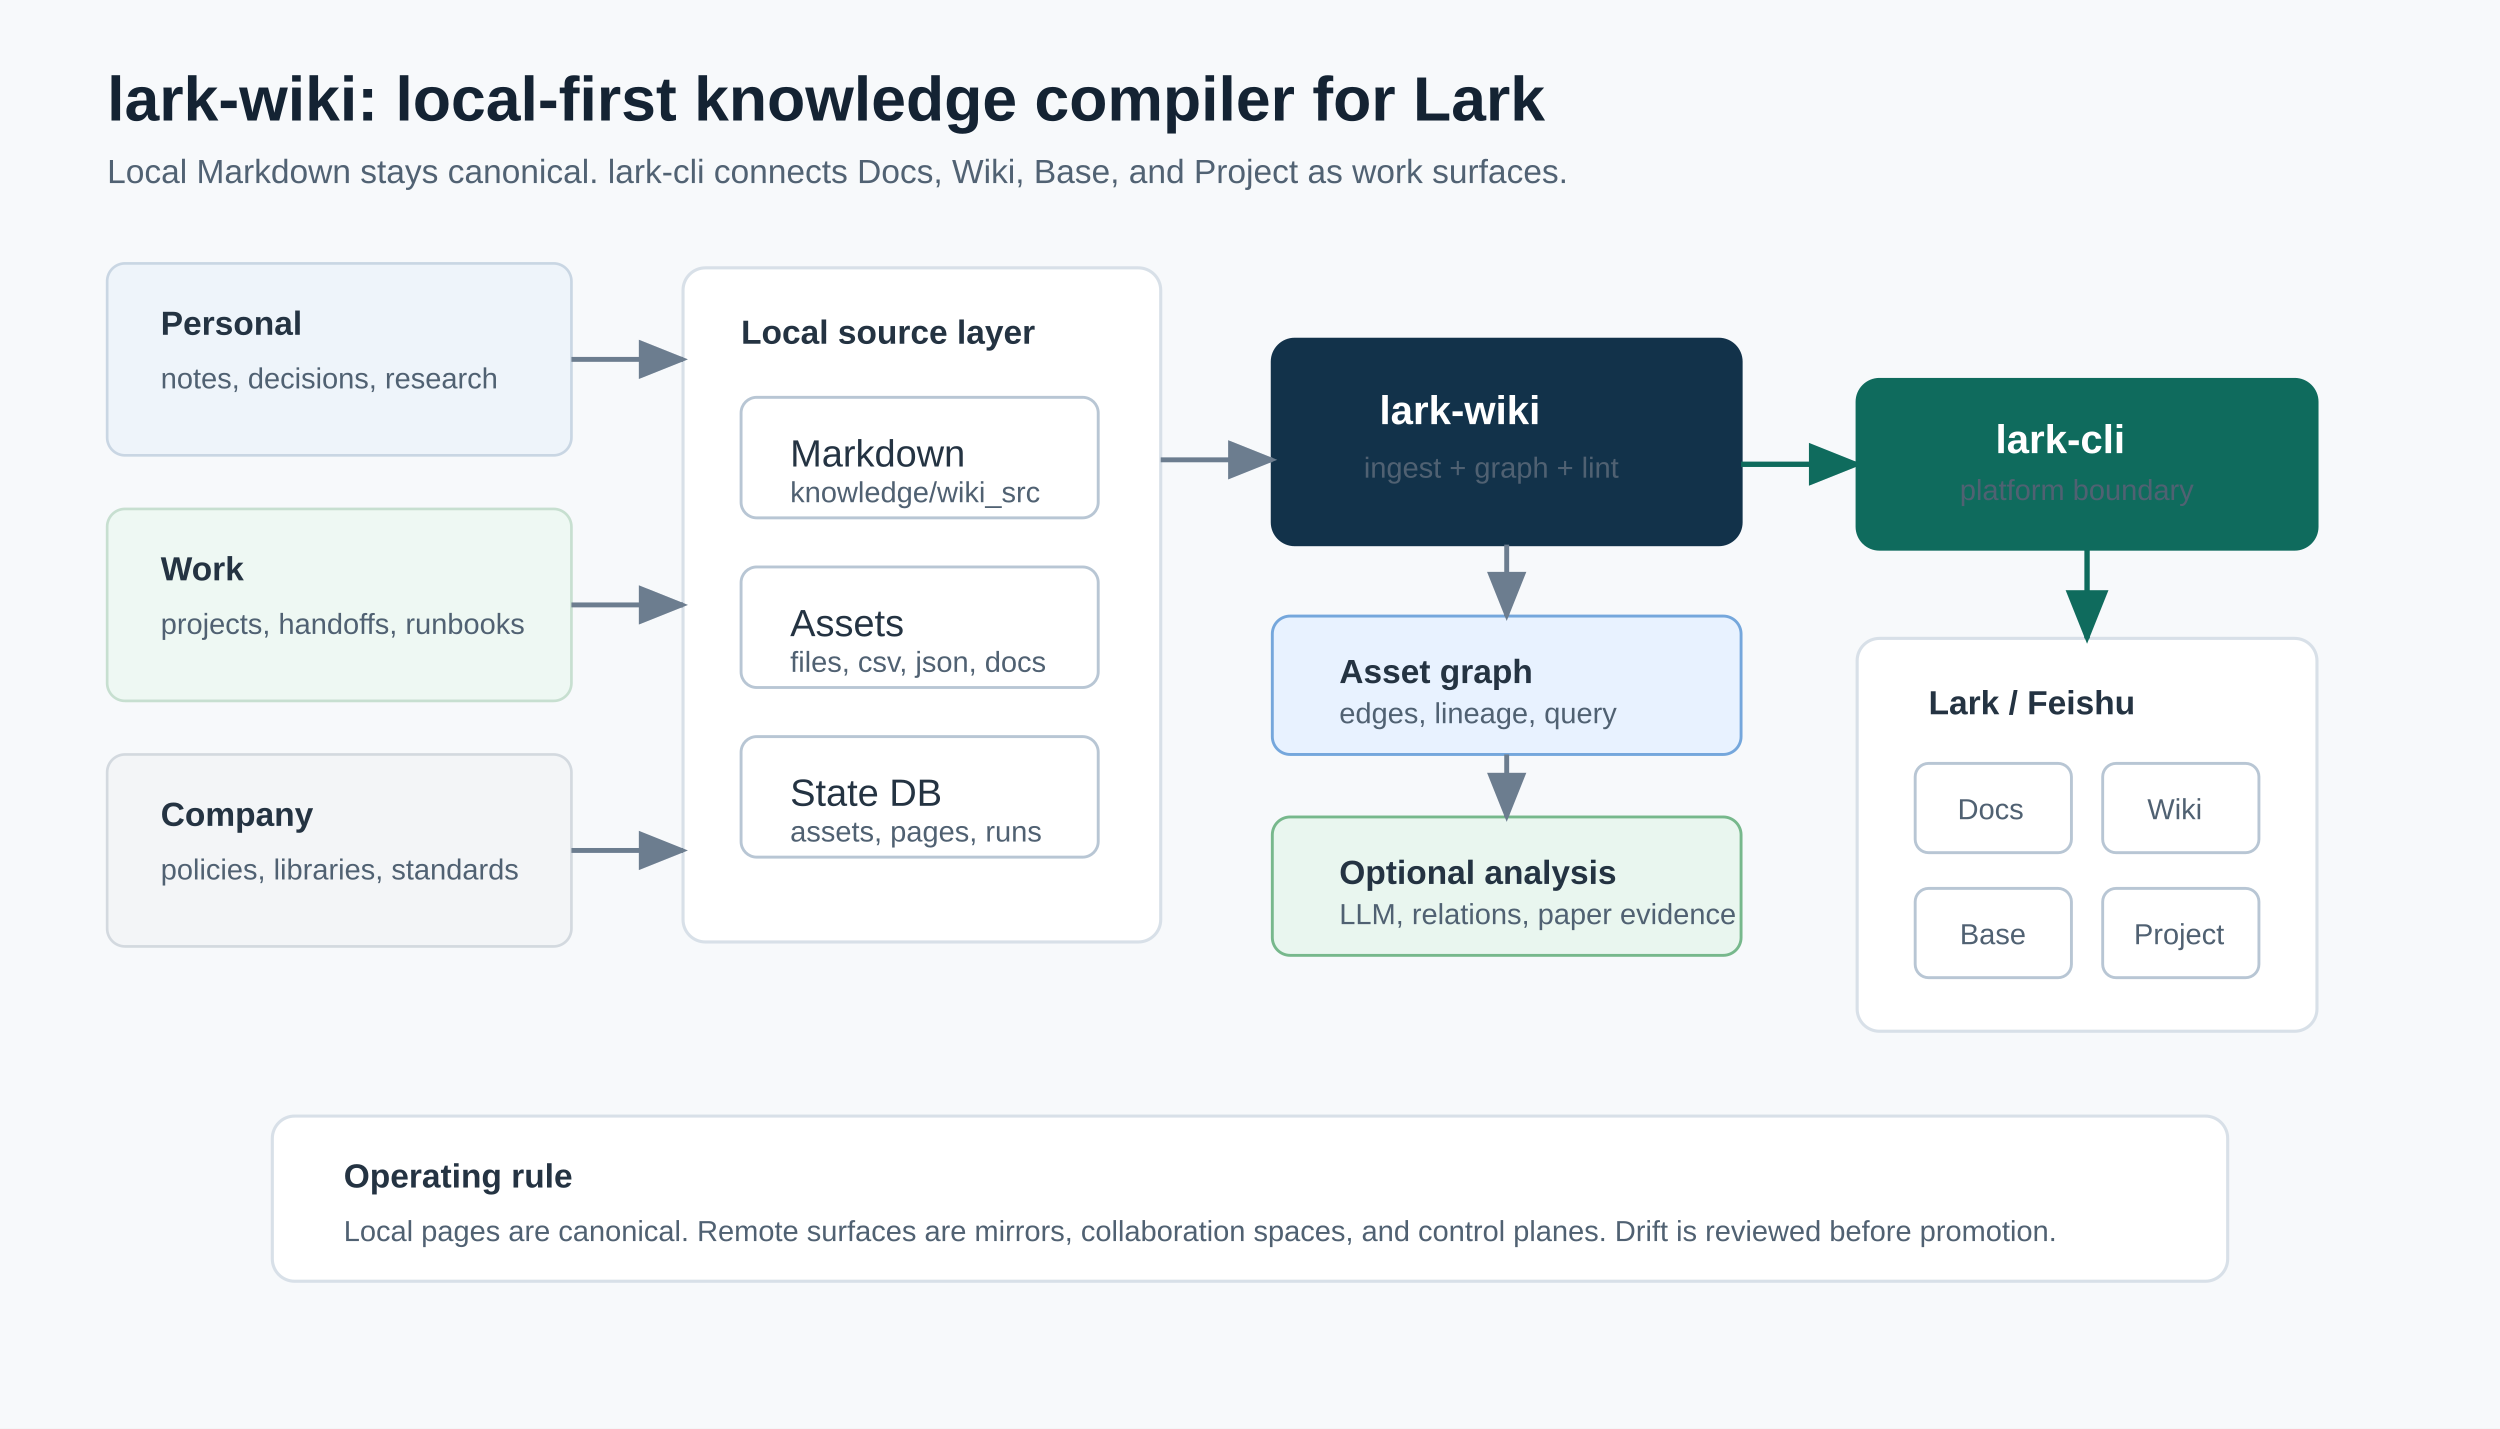
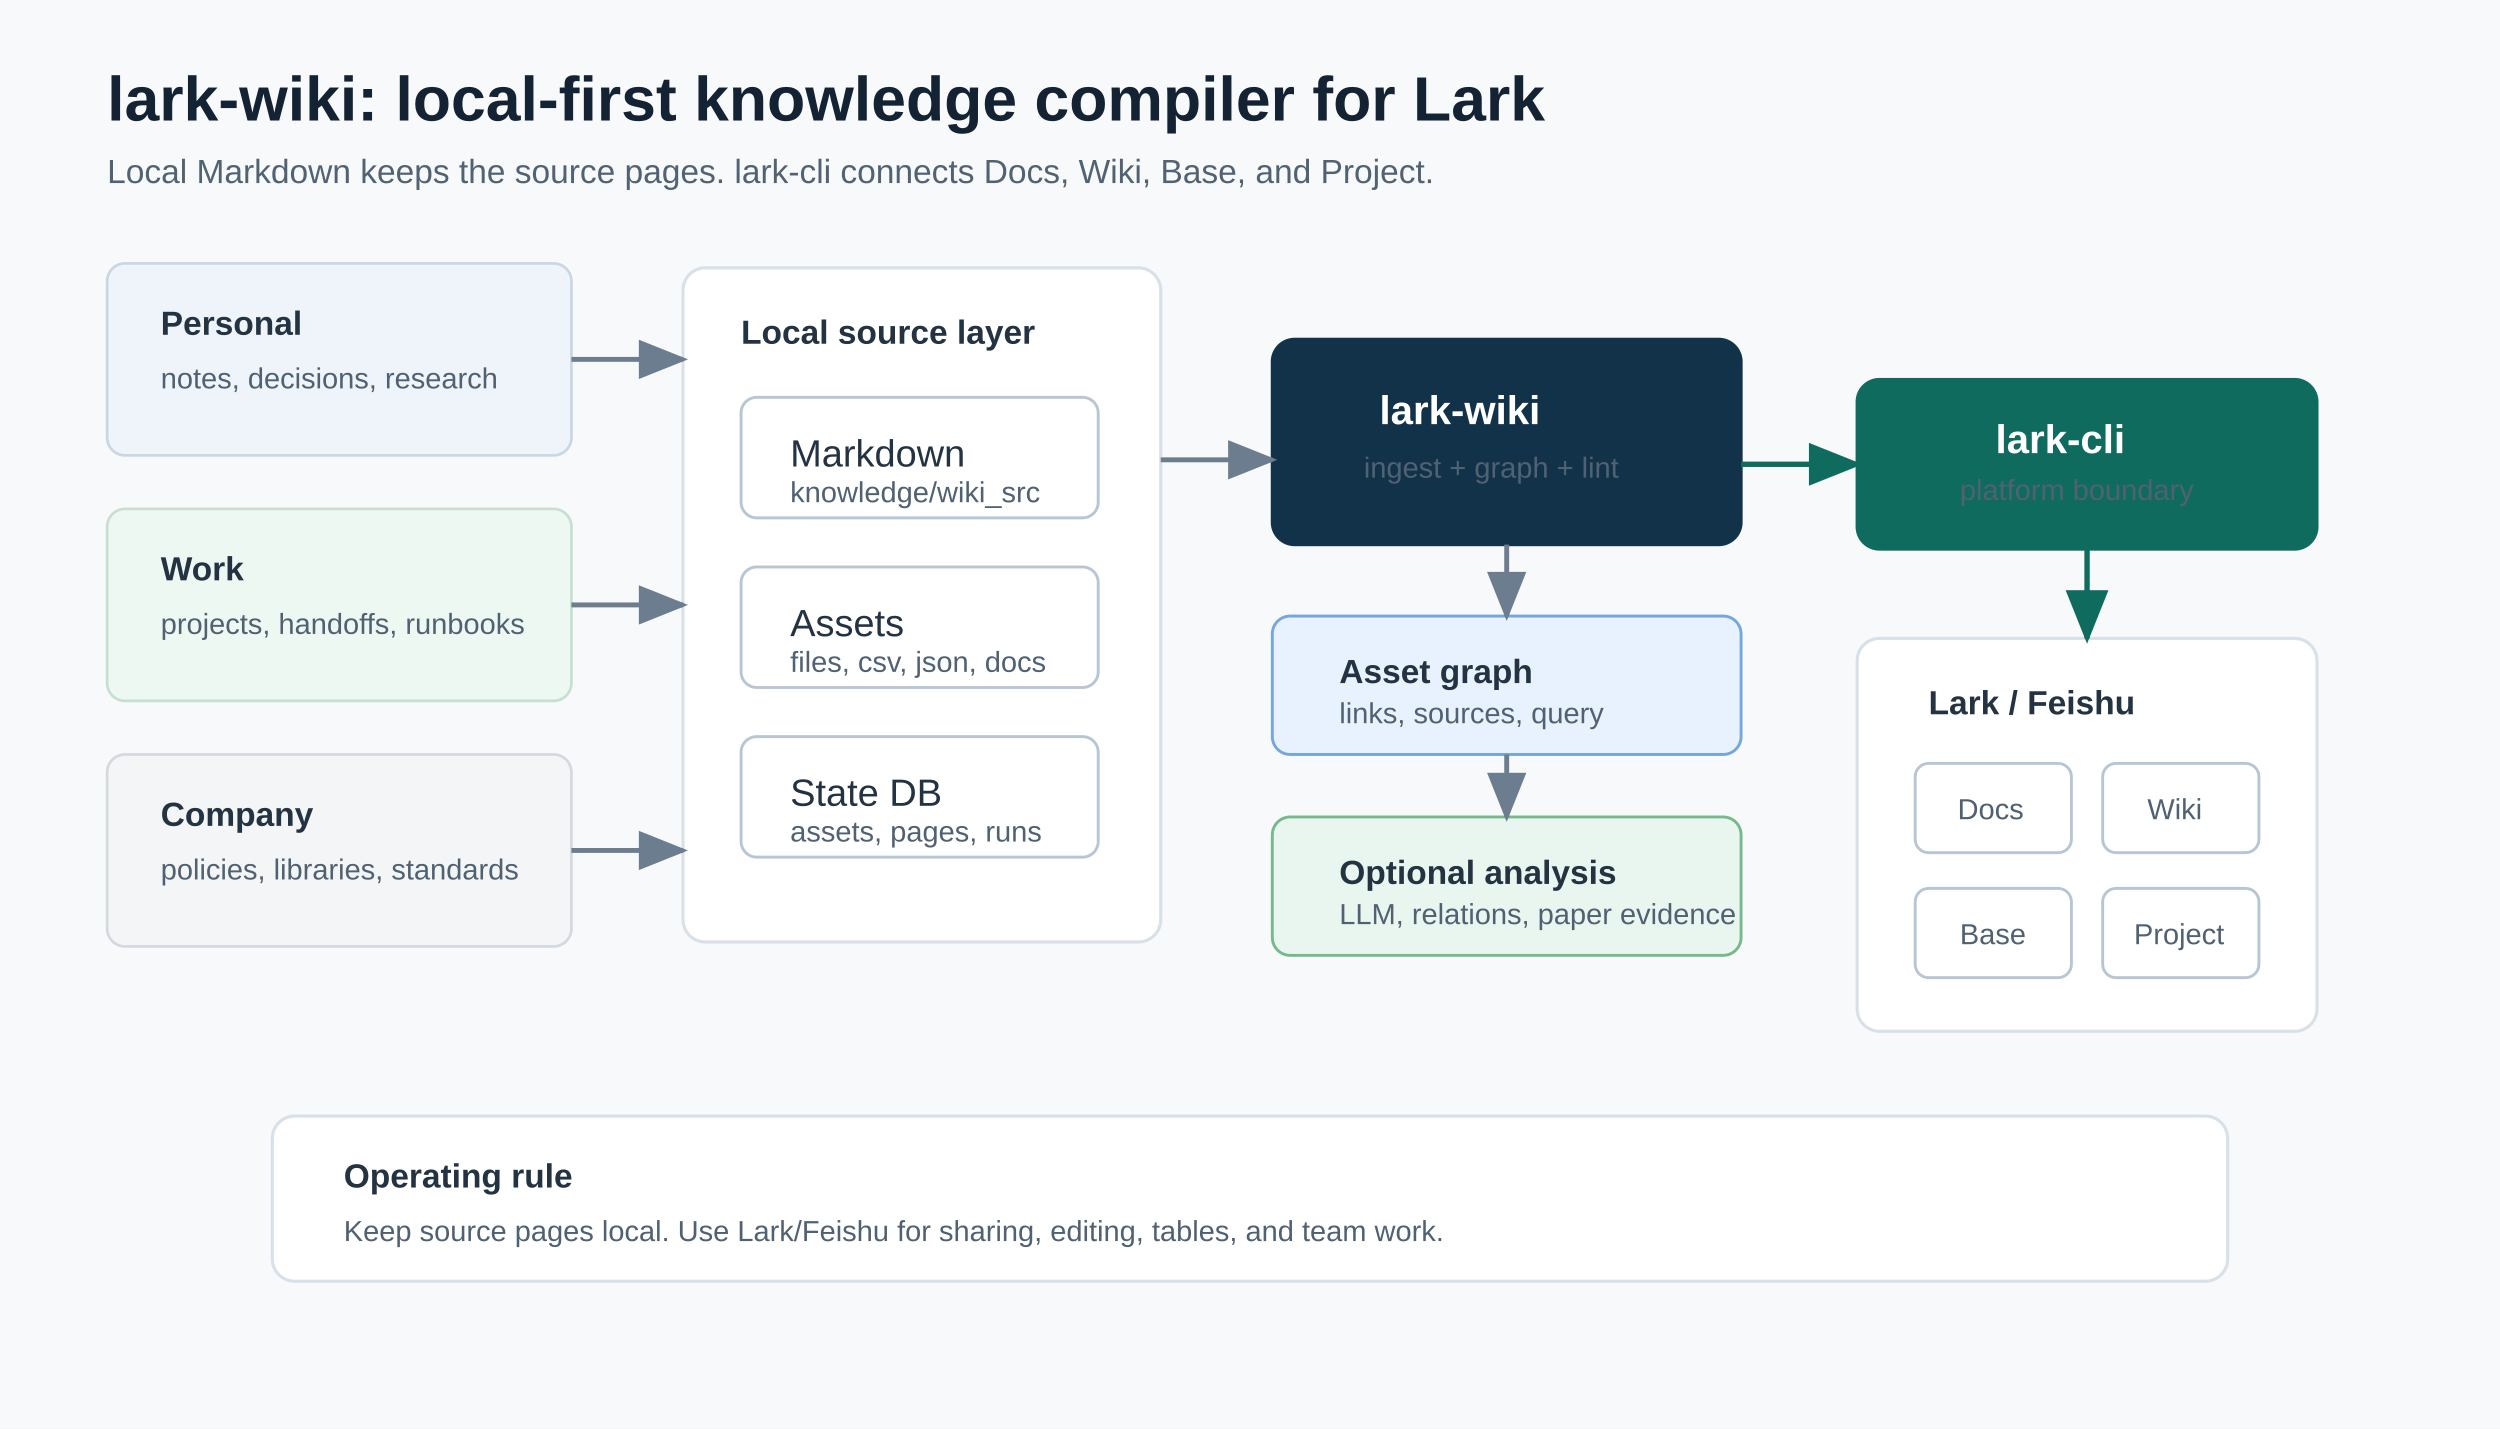
<svg xmlns="http://www.w3.org/2000/svg" width="1120" height="640" viewBox="0 0 1120 640" role="img" aria-labelledby="title desc">
  <defs>
    <style>
      .bg { fill: #f7f9fb; }
      .panel { fill: #ffffff; stroke: #d8e0e8; stroke-width: 1.4; }
      .lane { fill: #eef4fa; stroke: #c9d6e3; stroke-width: 1.2; }
      .lane2 { fill: #eef8f3; stroke: #c7dfd0; stroke-width: 1.2; }
      .lane3 { fill: #f3f5f7; stroke: #d3d9df; stroke-width: 1.2; }
      .core { fill: #12324a; stroke: #12324a; stroke-width: 1.4; }
      .core2 { fill: #0f6b5d; stroke: #0f6b5d; stroke-width: 1.4; }
      .node { fill: #ffffff; stroke: #b8c6d4; stroke-width: 1.3; }
      .accent { fill: #e8f2ff; stroke: #75a7dc; stroke-width: 1.3; }
      .green { fill: #e9f6ef; stroke: #77b88c; stroke-width: 1.3; }
      .text { fill: #243342; font-family: Arial, Helvetica, sans-serif; font-size: 17px; }
      .small { fill: #506172; font-family: Arial, Helvetica, sans-serif; font-size: 13px; }
      .white { fill: #ffffff; font-family: Arial, Helvetica, sans-serif; font-size: 18px; font-weight: 700; }
      .label { fill: #243342; font-family: Arial, Helvetica, sans-serif; font-size: 15px; font-weight: 700; }
      .title { fill: #142333; font-family: Arial, Helvetica, sans-serif; font-size: 28px; font-weight: 700; }
      .subtitle { fill: #516273; font-family: Arial, Helvetica, sans-serif; font-size: 15px; }
      .arrow { fill: none; stroke: #6c7d8f; stroke-width: 2.2; marker-end: url(#arrowhead); }
      .arrow2 { fill: none; stroke: #0f6b5d; stroke-width: 2.4; marker-end: url(#arrowhead-green); }
    </style>
    <marker id="arrowhead" markerWidth="10" markerHeight="8" refX="9" refY="4" orient="auto">
      <path d="M0,0 L10,4 L0,8 Z" fill="#6c7d8f" />
    </marker>
    <marker id="arrowhead-green" markerWidth="10" markerHeight="8" refX="9" refY="4" orient="auto">
      <path d="M0,0 L10,4 L0,8 Z" fill="#0f6b5d" />
    </marker>
  </defs>
  <rect class="bg" x="0" y="0" width="1120" height="640" />
  <text class="title" x="48" y="54">lark-wiki: local-first knowledge compiler for Lark</text>
-   <text class="subtitle" x="48" y="82">Local Markdown stays canonical. lark-cli connects Docs, Wiki, Base, and Project as work surfaces.</text>
+   <text class="subtitle" x="48" y="82">Local Markdown keeps the source pages. lark-cli connects Docs, Wiki, Base, and Project.</text>
  <rect class="lane" x="48" y="118" width="208" height="86" rx="8" />
  <text class="label" x="72" y="150">Personal</text>
  <text class="small" x="72" y="174">notes, decisions, research</text>
  <rect class="lane2" x="48" y="228" width="208" height="86" rx="8" />
  <text class="label" x="72" y="260">Work</text>
  <text class="small" x="72" y="284">projects, handoffs, runbooks</text>
  <rect class="lane3" x="48" y="338" width="208" height="86" rx="8" />
  <text class="label" x="72" y="370">Company</text>
  <text class="small" x="72" y="394">policies, libraries, standards</text>
  <rect class="panel" x="306" y="120" width="214" height="302" rx="10" />
  <text class="label" x="332" y="154">Local source layer</text>
  <rect class="node" x="332" y="178" width="160" height="54" rx="7" />
  <text class="text" x="354" y="209">Markdown</text>
  <text class="small" x="354" y="225">knowledge/wiki_src</text>
  <rect class="node" x="332" y="254" width="160" height="54" rx="7" />
  <text class="text" x="354" y="285">Assets</text>
  <text class="small" x="354" y="301">files, csv, json, docs</text>
  <rect class="node" x="332" y="330" width="160" height="54" rx="7" />
  <text class="text" x="354" y="361">State DB</text>
  <text class="small" x="354" y="377">assets, pages, runs</text>
  <rect class="core" x="570" y="152" width="210" height="92" rx="10" />
  <text class="white" x="618" y="190">lark-wiki</text>
  <text class="small" x="611" y="214" fill="#dce8f2">ingest + graph + lint</text>
  <rect class="accent" x="570" y="276" width="210" height="62" rx="8" />
  <text class="label" x="600" y="306">Asset graph</text>
-   <text class="small" x="600" y="324">edges, lineage, query</text>
+   <text class="small" x="600" y="324">links, sources, query</text>
  <rect class="green" x="570" y="366" width="210" height="62" rx="8" />
  <text class="label" x="600" y="396">Optional analysis</text>
  <text class="small" x="600" y="414">LLM, relations, paper evidence</text>
  <rect class="core2" x="832" y="170" width="206" height="76" rx="10" />
  <text class="white" x="894" y="203">lark-cli</text>
  <text class="small" x="878" y="224" fill="#dff3ed">platform boundary</text>
  <rect class="panel" x="832" y="286" width="206" height="176" rx="10" />
  <text class="label" x="864" y="320">Lark / Feishu</text>
  <rect class="node" x="858" y="342" width="70" height="40" rx="6" />
  <text class="small" x="877" y="367">Docs</text>
  <rect class="node" x="942" y="342" width="70" height="40" rx="6" />
  <text class="small" x="962" y="367">Wiki</text>
  <rect class="node" x="858" y="398" width="70" height="40" rx="6" />
  <text class="small" x="878" y="423">Base</text>
  <rect class="node" x="942" y="398" width="70" height="40" rx="6" />
  <text class="small" x="956" y="423">Project</text>
  <path class="arrow" d="M256 161 H306" />
  <path class="arrow" d="M256 271 H306" />
  <path class="arrow" d="M256 381 H306" />
  <path class="arrow" d="M520 206 H570" />
  <path class="arrow" d="M675 244 V276" />
  <path class="arrow" d="M675 338 V366" />
  <path class="arrow2" d="M780 208 H832" />
  <path class="arrow2" d="M935 246 V286" />
  <rect class="panel" x="122" y="500" width="876" height="74" rx="10" />
  <text class="label" x="154" y="532">Operating rule</text>
-   <text class="small" x="154" y="556">Local pages are canonical. Remote surfaces are mirrors, collaboration spaces, and control planes. Drift is reviewed before promotion.</text>
+   <text class="small" x="154" y="556">Keep source pages local. Use Lark/Feishu for sharing, editing, tables, and team work.</text>
</svg>
